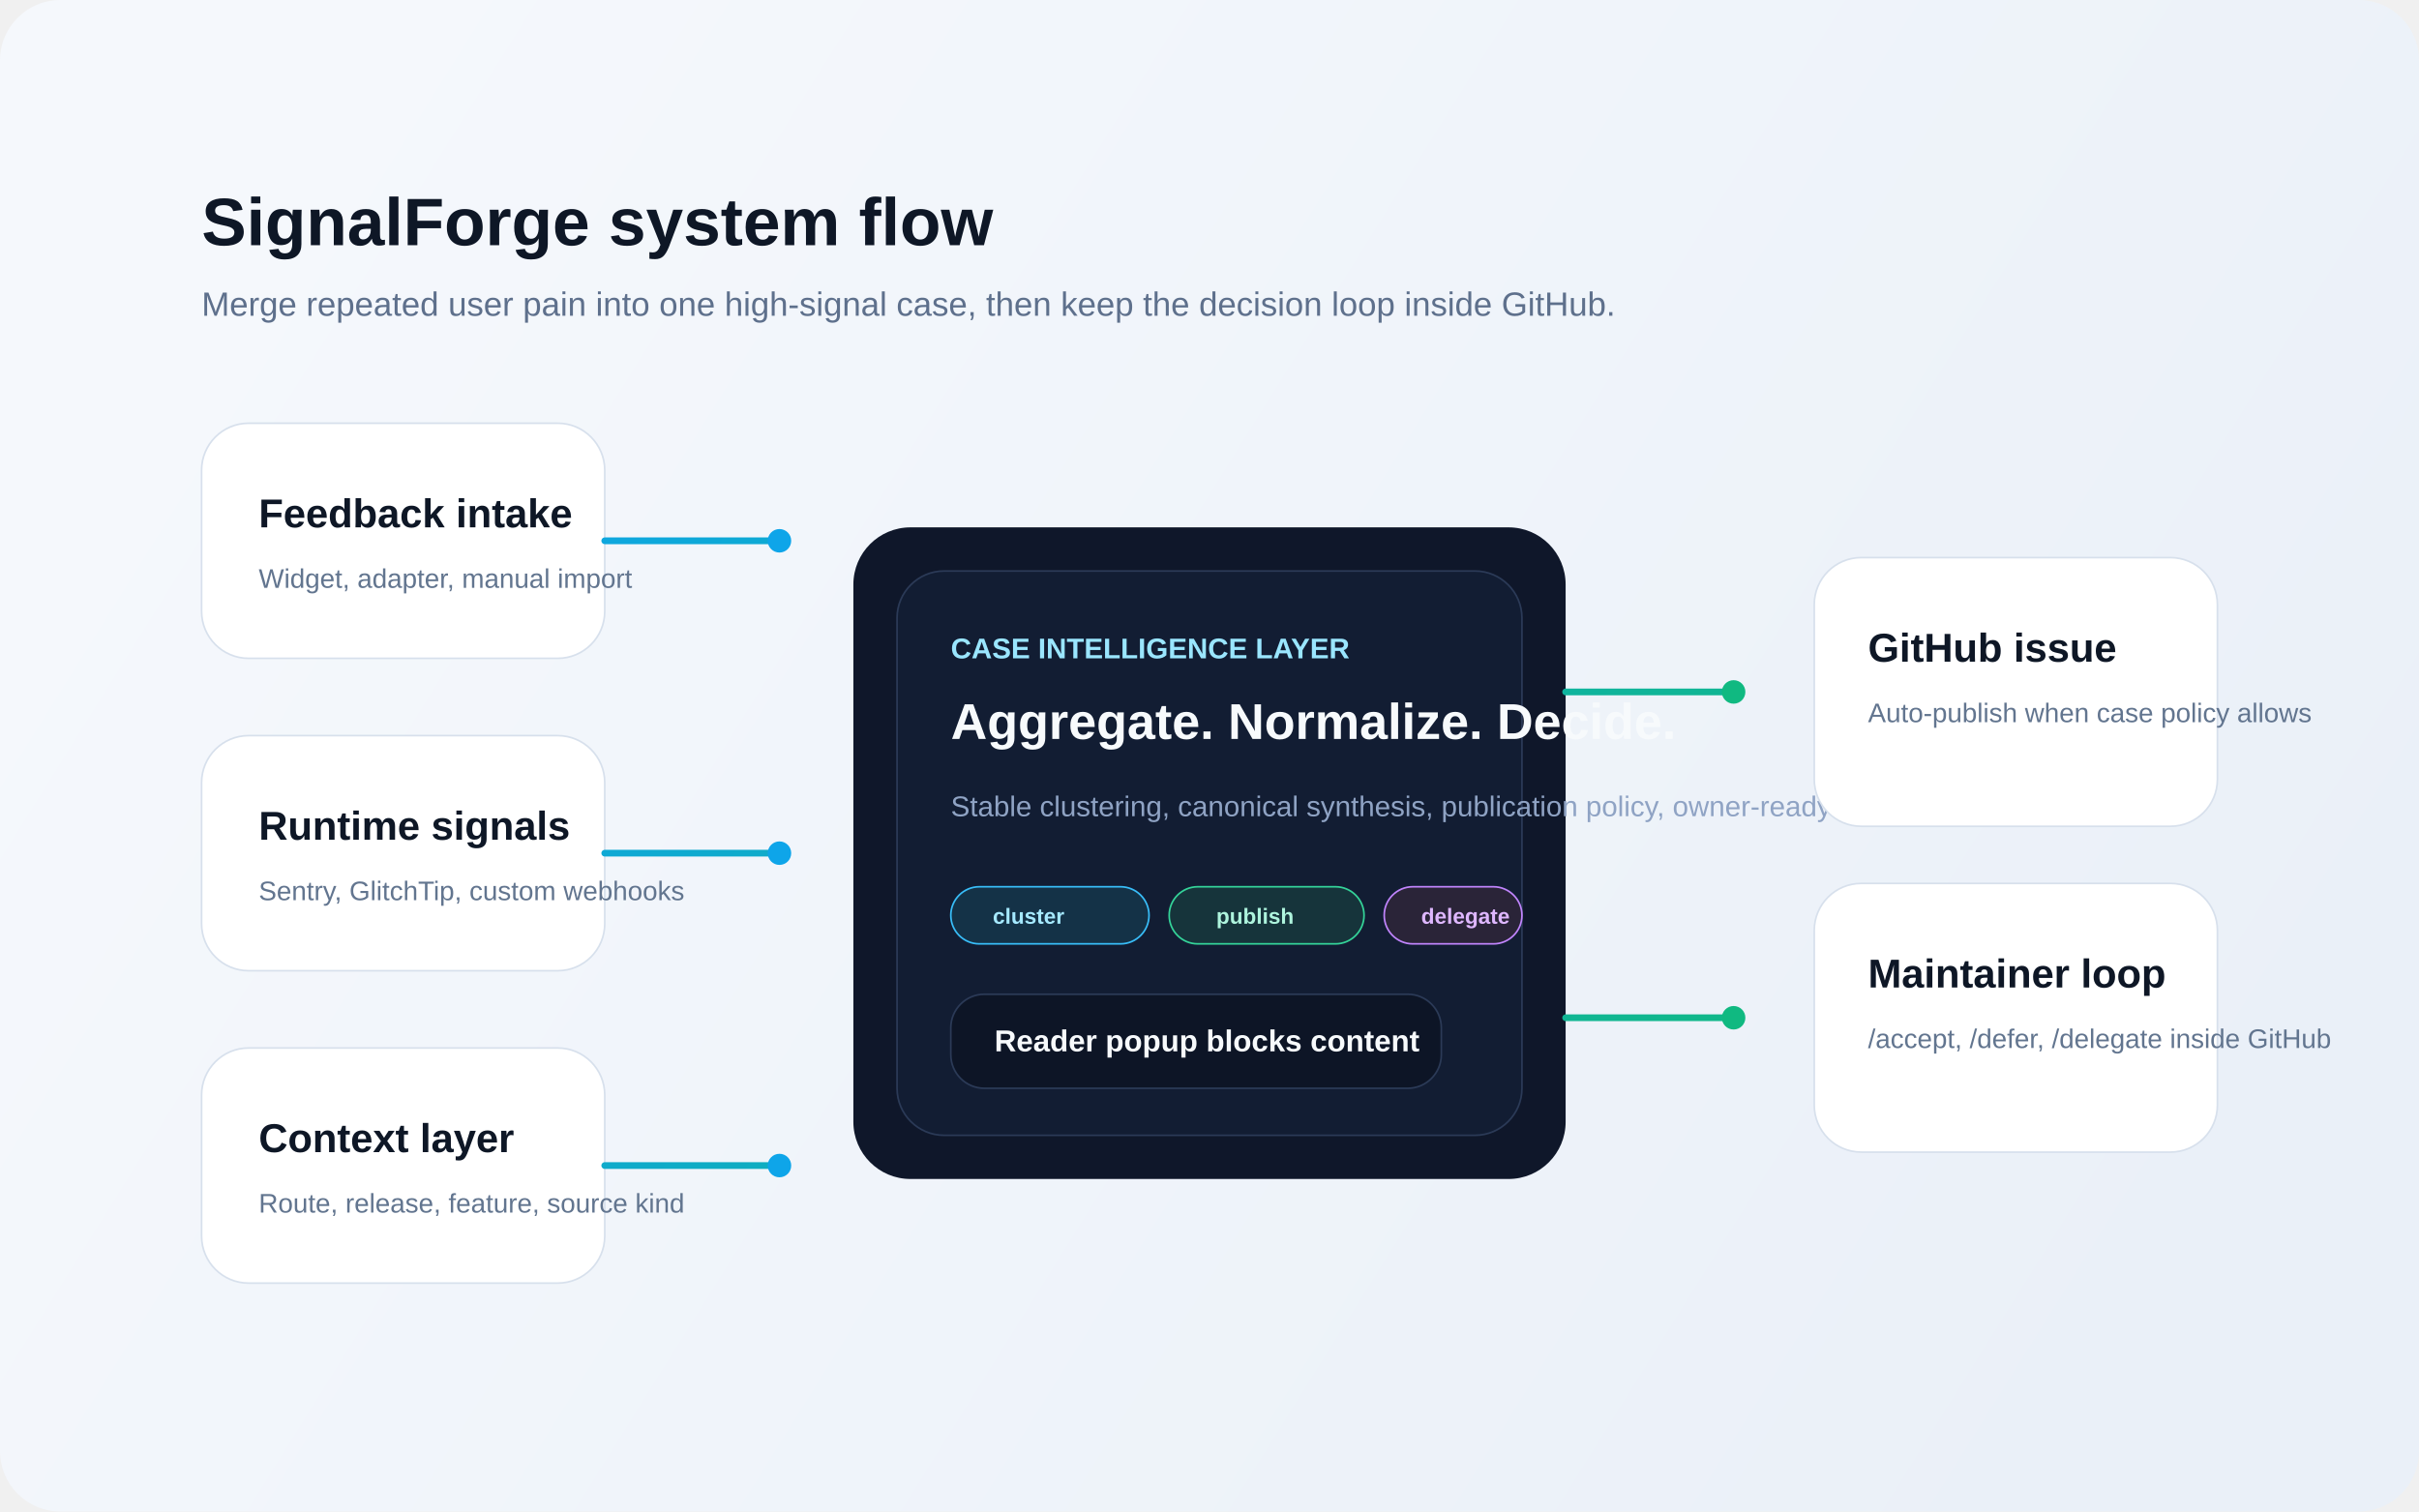
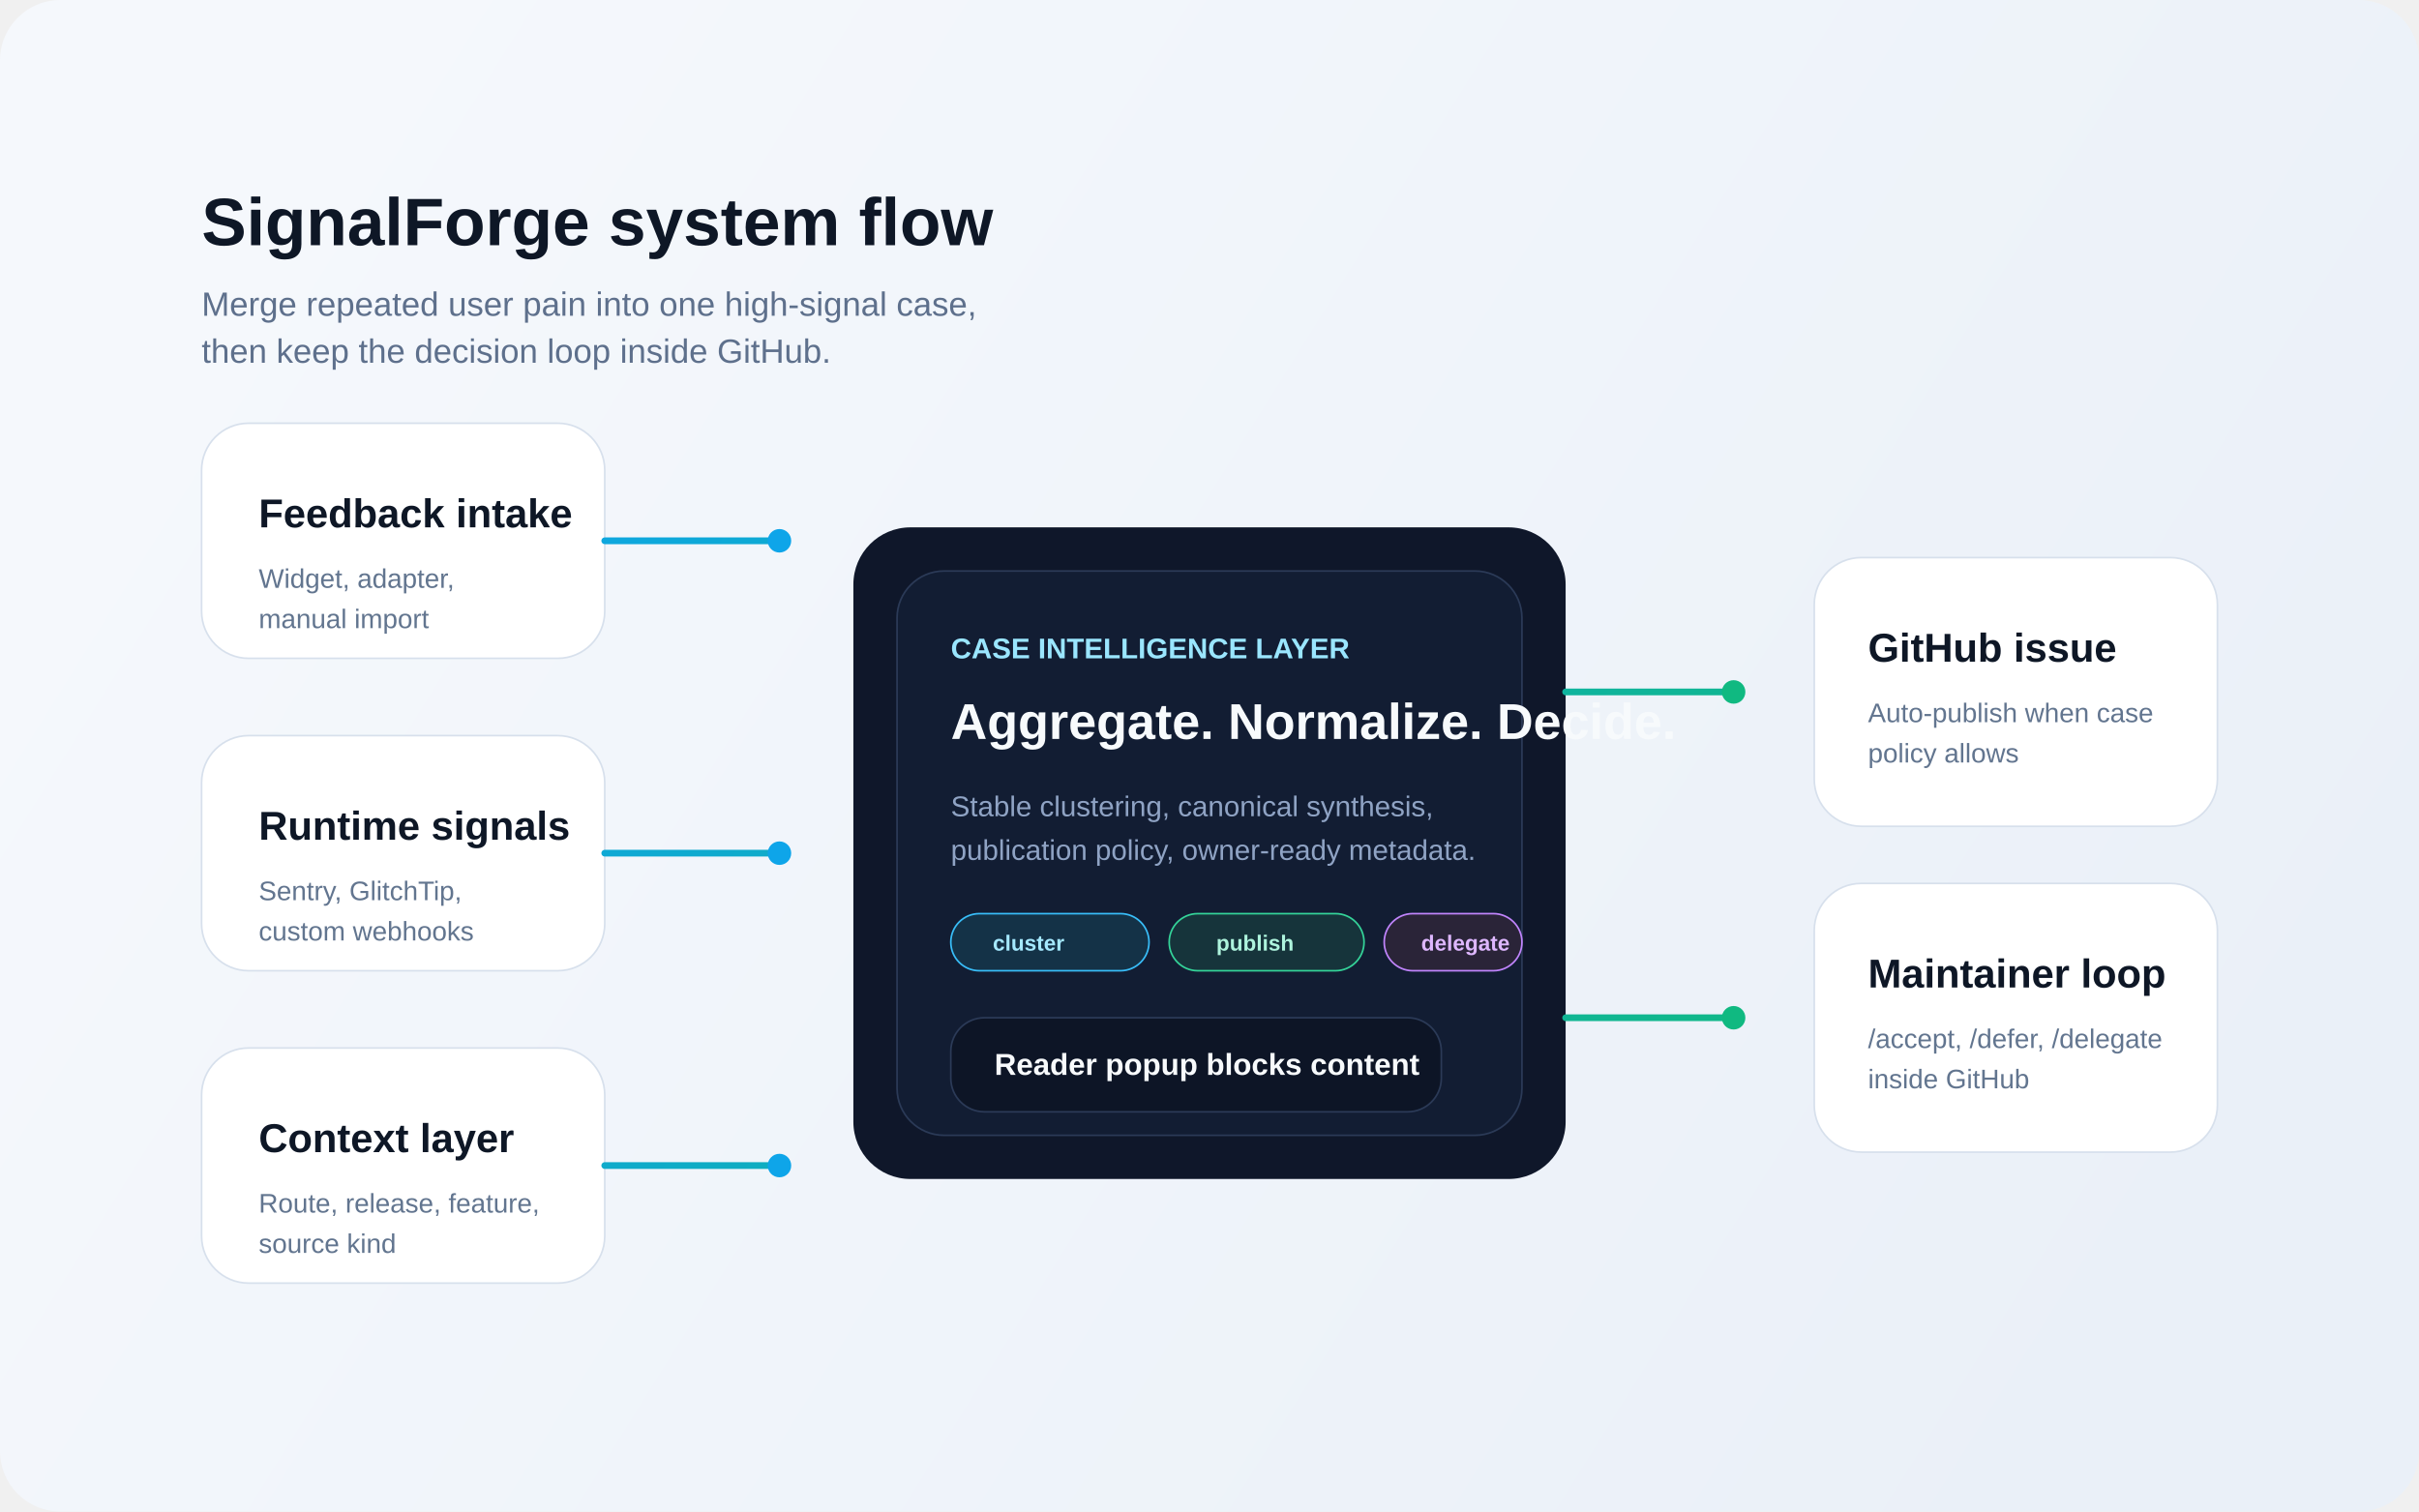
<svg xmlns="http://www.w3.org/2000/svg" width="1440" height="900" viewBox="0 0 1440 900" fill="none">
  <defs>
    <linearGradient id="bg" x1="160" y1="100" x2="1280" y2="800" gradientUnits="userSpaceOnUse">
      <stop stop-color="#F5F8FC" />
      <stop offset="1" stop-color="#EAF0F8" />
    </linearGradient>
    <linearGradient id="accent" x1="290" y1="252" x2="1090" y2="646" gradientUnits="userSpaceOnUse">
      <stop stop-color="#0EA5E9" />
      <stop offset="1" stop-color="#10B981" />
    </linearGradient>
  </defs>
  <rect width="1440" height="900" rx="36" fill="url(#bg)" />
  <text x="120" y="146" fill="#0E1726" font-family="Avenir Next, Segoe UI, Arial, sans-serif" font-size="40" font-weight="700">SignalForge system flow</text>
-   <text x="120" y="188" fill="#5E708C" font-family="IBM Plex Sans, Segoe UI, Arial, sans-serif" font-size="20" font-weight="500">Merge repeated user pain into one high-signal case, then keep the decision loop inside GitHub.</text>
+   <text fill="#5E708C" font-family="IBM Plex Sans, Segoe UI, Arial, sans-serif" font-size="20" font-weight="500">
+     <tspan x="120" y="188">Merge repeated user pain into one high-signal case,</tspan>
+     <tspan x="120" y="216">then keep the decision loop inside GitHub.</tspan>
+   </text>
  <rect x="120" y="252" width="240" height="140" rx="28" fill="#FFFFFF" stroke="#D7E0EC" />
  <rect x="120" y="438" width="240" height="140" rx="28" fill="#FFFFFF" stroke="#D7E0EC" />
  <rect x="120" y="624" width="240" height="140" rx="28" fill="#FFFFFF" stroke="#D7E0EC" />
  <text x="154" y="314" fill="#0E1726" font-family="IBM Plex Sans, Segoe UI, Arial, sans-serif" font-size="24" font-weight="700">Feedback intake</text>
-   <text x="154" y="350" fill="#62758F" font-family="IBM Plex Sans, Segoe UI, Arial, sans-serif" font-size="16">Widget, adapter, manual import</text>
+   <text fill="#62758F" font-family="IBM Plex Sans, Segoe UI, Arial, sans-serif" font-size="16">
+     <tspan x="154" y="350">Widget, adapter,</tspan>
+     <tspan x="154" y="374">manual import</tspan>
+   </text>
  <text x="154" y="500" fill="#0E1726" font-family="IBM Plex Sans, Segoe UI, Arial, sans-serif" font-size="24" font-weight="700">Runtime signals</text>
-   <text x="154" y="536" fill="#62758F" font-family="IBM Plex Sans, Segoe UI, Arial, sans-serif" font-size="16">Sentry, GlitchTip, custom webhooks</text>
+   <text fill="#62758F" font-family="IBM Plex Sans, Segoe UI, Arial, sans-serif" font-size="16">
+     <tspan x="154" y="536">Sentry, GlitchTip,</tspan>
+     <tspan x="154" y="560">custom webhooks</tspan>
+   </text>
  <text x="154" y="686" fill="#0E1726" font-family="IBM Plex Sans, Segoe UI, Arial, sans-serif" font-size="24" font-weight="700">Context layer</text>
-   <text x="154" y="722" fill="#62758F" font-family="IBM Plex Sans, Segoe UI, Arial, sans-serif" font-size="16">Route, release, feature, source kind</text>
+   <text fill="#62758F" font-family="IBM Plex Sans, Segoe UI, Arial, sans-serif" font-size="16">
+     <tspan x="154" y="722">Route, release, feature,</tspan>
+     <tspan x="154" y="746">source kind</tspan>
+   </text>
  <rect x="508" y="314" width="424" height="388" rx="34" fill="#0F172A" />
  <rect x="534" y="340" width="372" height="336" rx="28" fill="#121D33" stroke="#2B3A57" />
  <text x="566" y="392" fill="#9AE6FF" font-family="IBM Plex Sans, Segoe UI, Arial, sans-serif" font-size="17" font-weight="700">CASE INTELLIGENCE LAYER</text>
  <text x="566" y="440" fill="#F7FAFC" font-family="Avenir Next, Segoe UI, Arial, sans-serif" font-size="30" font-weight="700">Aggregate. Normalize. Decide.</text>
-   <text x="566" y="486" fill="#8FA3C4" font-family="IBM Plex Sans, Segoe UI, Arial, sans-serif" font-size="17">Stable clustering, canonical synthesis, publication policy, owner-ready metadata.</text>
-   <rect x="566" y="528" width="118" height="34" rx="17" fill="#143247" stroke="#38BDF8" />
-   <rect x="696" y="528" width="116" height="34" rx="17" fill="#16343B" stroke="#34D399" />
-   <rect x="824" y="528" width="82" height="34" rx="17" fill="#2A2438" stroke="#C084FC" />
-   <text x="591" y="550" fill="#A5E9FF" font-family="IBM Plex Sans, Segoe UI, Arial, sans-serif" font-size="13" font-weight="600">cluster</text>
-   <text x="724" y="550" fill="#AEF4DD" font-family="IBM Plex Sans, Segoe UI, Arial, sans-serif" font-size="13" font-weight="600">publish</text>
-   <text x="846" y="550" fill="#DEB7FF" font-family="IBM Plex Sans, Segoe UI, Arial, sans-serif" font-size="13" font-weight="600">delegate</text>
-   <rect x="566" y="592" width="292" height="56" rx="20" fill="#0D1526" stroke="#2B3A57" />
-   <text x="592" y="626" fill="#F7FAFC" font-family="IBM Plex Sans, Segoe UI, Arial, sans-serif" font-size="18" font-weight="600">Reader popup blocks content</text>
+   <text fill="#8FA3C4" font-family="IBM Plex Sans, Segoe UI, Arial, sans-serif" font-size="17">
+     <tspan x="566" y="486">Stable clustering, canonical synthesis,</tspan>
+     <tspan x="566" y="512">publication policy, owner-ready metadata.</tspan>
+   </text>
+   <rect x="566" y="544" width="118" height="34" rx="17" fill="#143247" stroke="#38BDF8" />
+   <rect x="696" y="544" width="116" height="34" rx="17" fill="#16343B" stroke="#34D399" />
+   <rect x="824" y="544" width="82" height="34" rx="17" fill="#2A2438" stroke="#C084FC" />
+   <text x="591" y="566" fill="#A5E9FF" font-family="IBM Plex Sans, Segoe UI, Arial, sans-serif" font-size="13" font-weight="600">cluster</text>
+   <text x="724" y="566" fill="#AEF4DD" font-family="IBM Plex Sans, Segoe UI, Arial, sans-serif" font-size="13" font-weight="600">publish</text>
+   <text x="846" y="566" fill="#DEB7FF" font-family="IBM Plex Sans, Segoe UI, Arial, sans-serif" font-size="13" font-weight="600">delegate</text>
+   <rect x="566" y="606" width="292" height="56" rx="20" fill="#0D1526" stroke="#2B3A57" />
+   <text x="592" y="640" fill="#F7FAFC" font-family="IBM Plex Sans, Segoe UI, Arial, sans-serif" font-size="18" font-weight="600">Reader popup blocks content</text>
  <rect x="1080" y="332" width="240" height="160" rx="28" fill="#FFFFFF" stroke="#D7E0EC" />
  <rect x="1080" y="526" width="240" height="160" rx="28" fill="#FFFFFF" stroke="#D7E0EC" />
  <text x="1112" y="394" fill="#0E1726" font-family="IBM Plex Sans, Segoe UI, Arial, sans-serif" font-size="24" font-weight="700">GitHub issue</text>
-   <text x="1112" y="430" fill="#62758F" font-family="IBM Plex Sans, Segoe UI, Arial, sans-serif" font-size="16">Auto-publish when case policy allows</text>
+   <text fill="#62758F" font-family="IBM Plex Sans, Segoe UI, Arial, sans-serif" font-size="16">
+     <tspan x="1112" y="430">Auto-publish when case</tspan>
+     <tspan x="1112" y="454">policy allows</tspan>
+   </text>
  <text x="1112" y="588" fill="#0E1726" font-family="IBM Plex Sans, Segoe UI, Arial, sans-serif" font-size="24" font-weight="700">Maintainer loop</text>
-   <text x="1112" y="624" fill="#62758F" font-family="IBM Plex Sans, Segoe UI, Arial, sans-serif" font-size="16">/accept, /defer, /delegate inside GitHub</text>
+   <text fill="#62758F" font-family="IBM Plex Sans, Segoe UI, Arial, sans-serif" font-size="16">
+     <tspan x="1112" y="624">/accept, /defer, /delegate</tspan>
+     <tspan x="1112" y="648">inside GitHub</tspan>
+   </text>
  <path d="M360 322H464" stroke="url(#accent)" stroke-width="4" stroke-linecap="round" />
  <path d="M360 508H464" stroke="url(#accent)" stroke-width="4" stroke-linecap="round" />
  <path d="M360 694H464" stroke="url(#accent)" stroke-width="4" stroke-linecap="round" />
  <path d="M932 412H1032" stroke="url(#accent)" stroke-width="4" stroke-linecap="round" />
  <path d="M932 606H1032" stroke="url(#accent)" stroke-width="4" stroke-linecap="round" />
  <circle cx="464" cy="322" r="7" fill="#0EA5E9" />
  <circle cx="464" cy="508" r="7" fill="#0EA5E9" />
  <circle cx="464" cy="694" r="7" fill="#0EA5E9" />
  <circle cx="1032" cy="412" r="7" fill="#10B981" />
  <circle cx="1032" cy="606" r="7" fill="#10B981" />
</svg>
